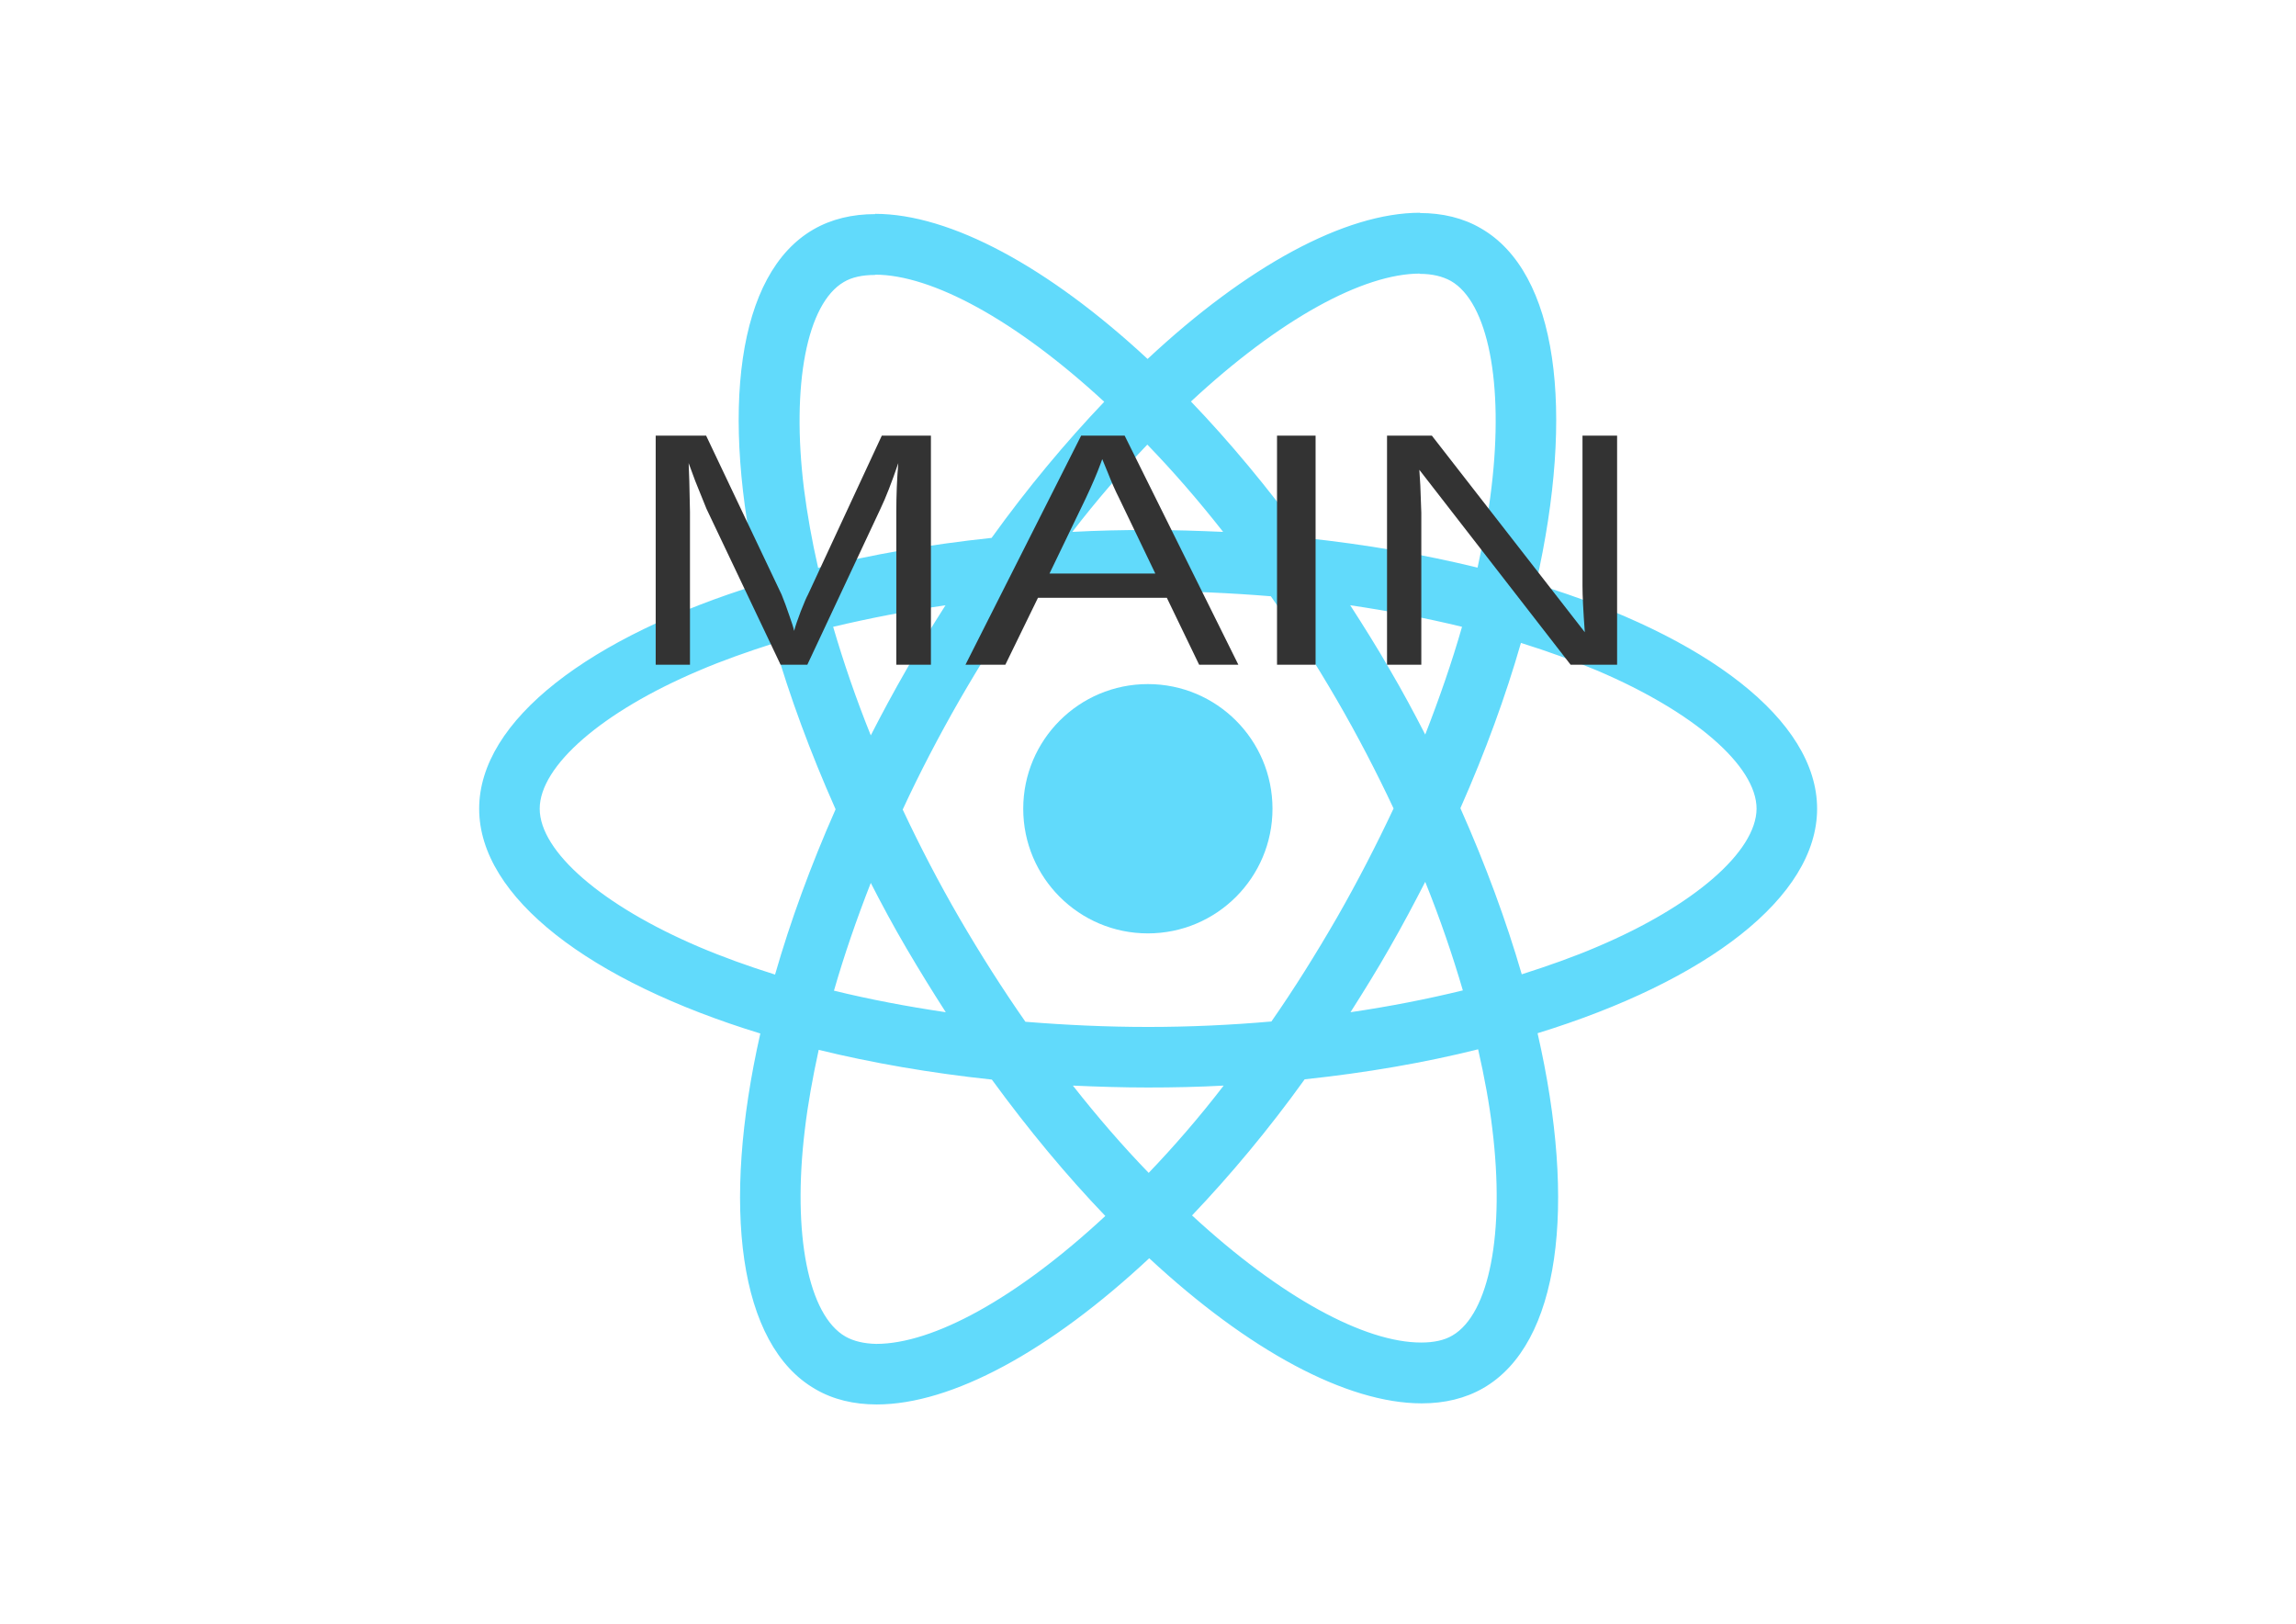
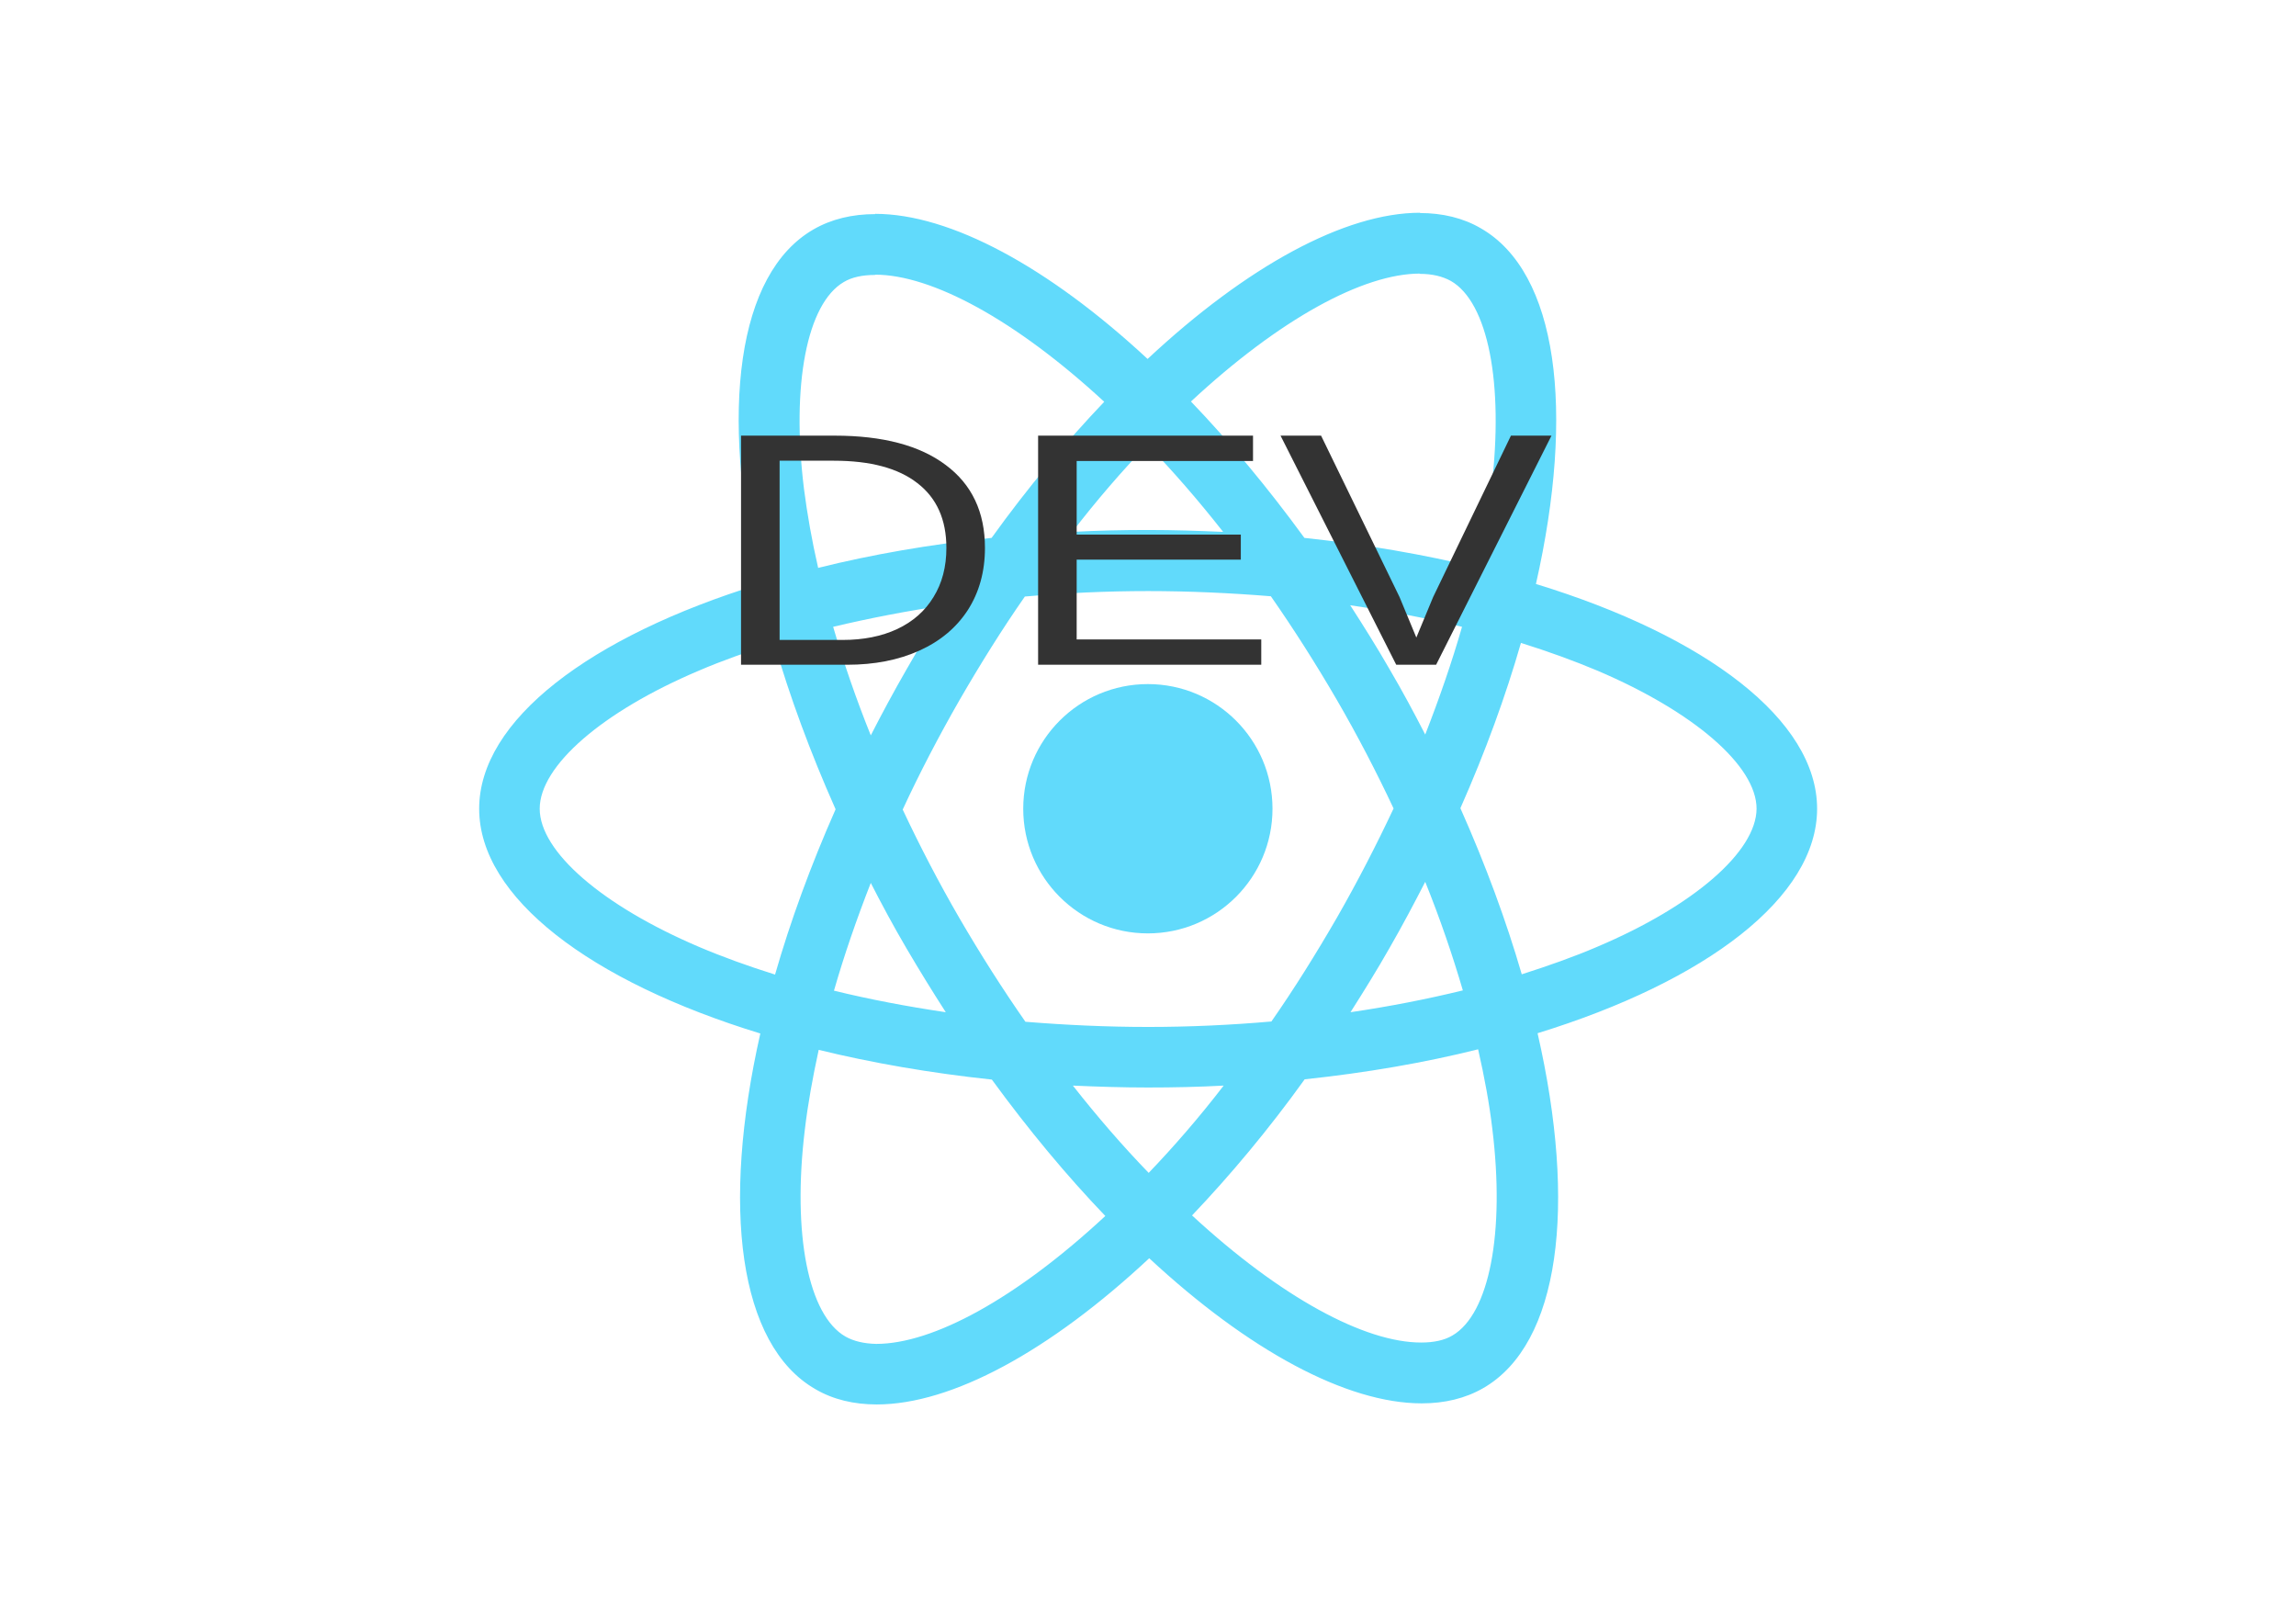
<svg xmlns="http://www.w3.org/2000/svg" viewBox="0 0 841.9 595.3">
  <g fill="#61DAFB">
    <path d="M666.3 296.5c0-32.5-40.7-63.3-103.1-82.4 14.4-63.6 8-114.2-20.2-130.4-6.5-3.8-14.1-5.6-22.4-5.6v22.3c4.6 0 8.3.9 11.4 2.6 13.6 7.8 19.5 37.5 14.9 75.7-1.1 9.4-2.9 19.3-5.1 29.4-19.6-4.8-41-8.5-63.5-10.9-13.5-18.5-27.5-35.3-41.6-50 32.6-30.3 63.2-46.9 84-46.9V78c-27.5 0-63.5 19.6-99.9 53.6-36.4-33.8-72.4-53.2-99.9-53.2v22.3c20.7 0 51.4 16.5 84 46.6-14 14.7-28 31.4-41.3 49.9-22.6 2.4-44 6.1-63.6 11-2.3-10-4-19.7-5.2-29-4.7-38.2 1.1-67.9 14.6-75.8 3-1.8 6.9-2.6 11.5-2.6V78.5c-8.4 0-16 1.8-22.6 5.6-28.1 16.2-34.4 66.7-19.9 130.1-62.2 19.2-102.7 49.9-102.7 82.3 0 32.5 40.7 63.3 103.1 82.4-14.4 63.6-8 114.2 20.2 130.4 6.5 3.8 14.1 5.6 22.5 5.6 27.5 0 63.5-19.6 99.9-53.6 36.4 33.8 72.4 53.2 99.9 53.2 8.4 0 16-1.8 22.6-5.6 28.1-16.2 34.4-66.7 19.9-130.1 62-19.1 102.5-49.9 102.5-82.3zm-130.2-66.7c-3.7 12.9-8.3 26.2-13.5 39.5-4.1-8-8.4-16-13.1-24-4.6-8-9.5-15.8-14.4-23.4 14.2 2.1 27.9 4.7 41 7.9zm-45.8 106.5c-7.8 13.5-15.8 26.3-24.1 38.2-14.9 1.3-30 2-45.2 2-15.1 0-30.2-.7-45-1.9-8.3-11.9-16.4-24.6-24.2-38-7.6-13.1-14.5-26.4-20.8-39.8 6.2-13.4 13.2-26.8 20.7-39.9 7.8-13.5 15.8-26.3 24.1-38.2 14.9-1.3 30-2 45.2-2 15.1 0 30.2.7 45 1.9 8.3 11.9 16.4 24.6 24.2 38 7.6 13.1 14.5 26.4 20.8 39.8-6.3 13.4-13.2 26.8-20.7 39.9zm32.3-13c5.4 13.4 10 26.8 13.8 39.8-13.1 3.2-26.9 5.9-41.2 8 4.9-7.7 9.8-15.6 14.4-23.7 4.6-8 8.9-16.1 13-24.1zM421.2 430c-9.3-9.6-18.6-20.3-27.8-32 9 .4 18.2.7 27.5.7 9.4 0 18.7-.2 27.8-.7-9 11.7-18.3 22.4-27.5 32zm-74.4-58.9c-14.2-2.1-27.9-4.7-41-7.9 3.7-12.9 8.3-26.2 13.5-39.5 4.1 8 8.4 16 13.1 24 4.7 8 9.5 15.8 14.4 23.4zM420.7 163c9.3 9.6 18.6 20.3 27.8 32-9-.4-18.2-.7-27.5-.7-9.4 0-18.7.2-27.8.7 9-11.7 18.3-22.4 27.5-32zm-74 58.9c-4.9 7.7-9.8 15.6-14.4 23.7-4.6 8-8.9 16-13 24-5.4-13.4-10-26.8-13.8-39.8 13.1-3.1 26.9-5.8 41.2-7.9zm-90.5 125.2c-35.4-15.1-58.3-34.9-58.3-50.6 0-15.7 22.9-35.6 58.3-50.6 8.6-3.7 18-7 27.7-10.1 5.7 19.6 13.2 40 22.5 60.9-9.2 20.8-16.6 41.1-22.2 60.6-9.9-3.1-19.3-6.5-28-10.2zM310 490c-13.6-7.8-19.5-37.5-14.9-75.7 1.1-9.4 2.9-19.3 5.1-29.4 19.6 4.8 41 8.5 63.5 10.9 13.5 18.5 27.5 35.3 41.6 50-32.6 30.3-63.2 46.9-84 46.9-4.5-.1-8.3-1-11.3-2.7zm237.2-76.2c4.7 38.2-1.1 67.9-14.6 75.8-3 1.8-6.9 2.6-11.5 2.6-20.7 0-51.4-16.5-84-46.6 14-14.7 28-31.4 41.3-49.9 22.6-2.4 44-6.1 63.6-11 2.3 10.1 4.1 19.8 5.2 29.1zm38.5-66.7c-8.6 3.7-18 7-27.7 10.1-5.7-19.6-13.2-40-22.5-60.9 9.2-20.8 16.6-41.1 22.2-60.6 9.9 3.1 19.3 6.5 28.1 10.2 35.4 15.1 58.3 34.9 58.3 50.6-.1 15.7-23 35.6-58.4 50.6zM320.8 78.4z" />
    <circle cx="420.9" cy="296.5" r="45.7" />
    <path d="M520.5 78.1z" />
  </g>
-   <text style="white-space: pre; fill: rgb(51, 51, 51); font-family: Arial, sans-serif; font-size: 19.5px;" x="228.106" y="152.302" transform="matrix(7.73534, 0, 0, 6.258064, -1536.372, -709.3965)">MAIN</text>
+   <text style="white-space: pre; fill: rgb(51, 51, 51); font-family: Arial, sans-serif; font-size: 19.5px;" x="228.106" y="152.302" transform="matrix(7.73534, 0, 0, 6.258064, -1505.077, -709.3965)">DEV</text>
</svg>
